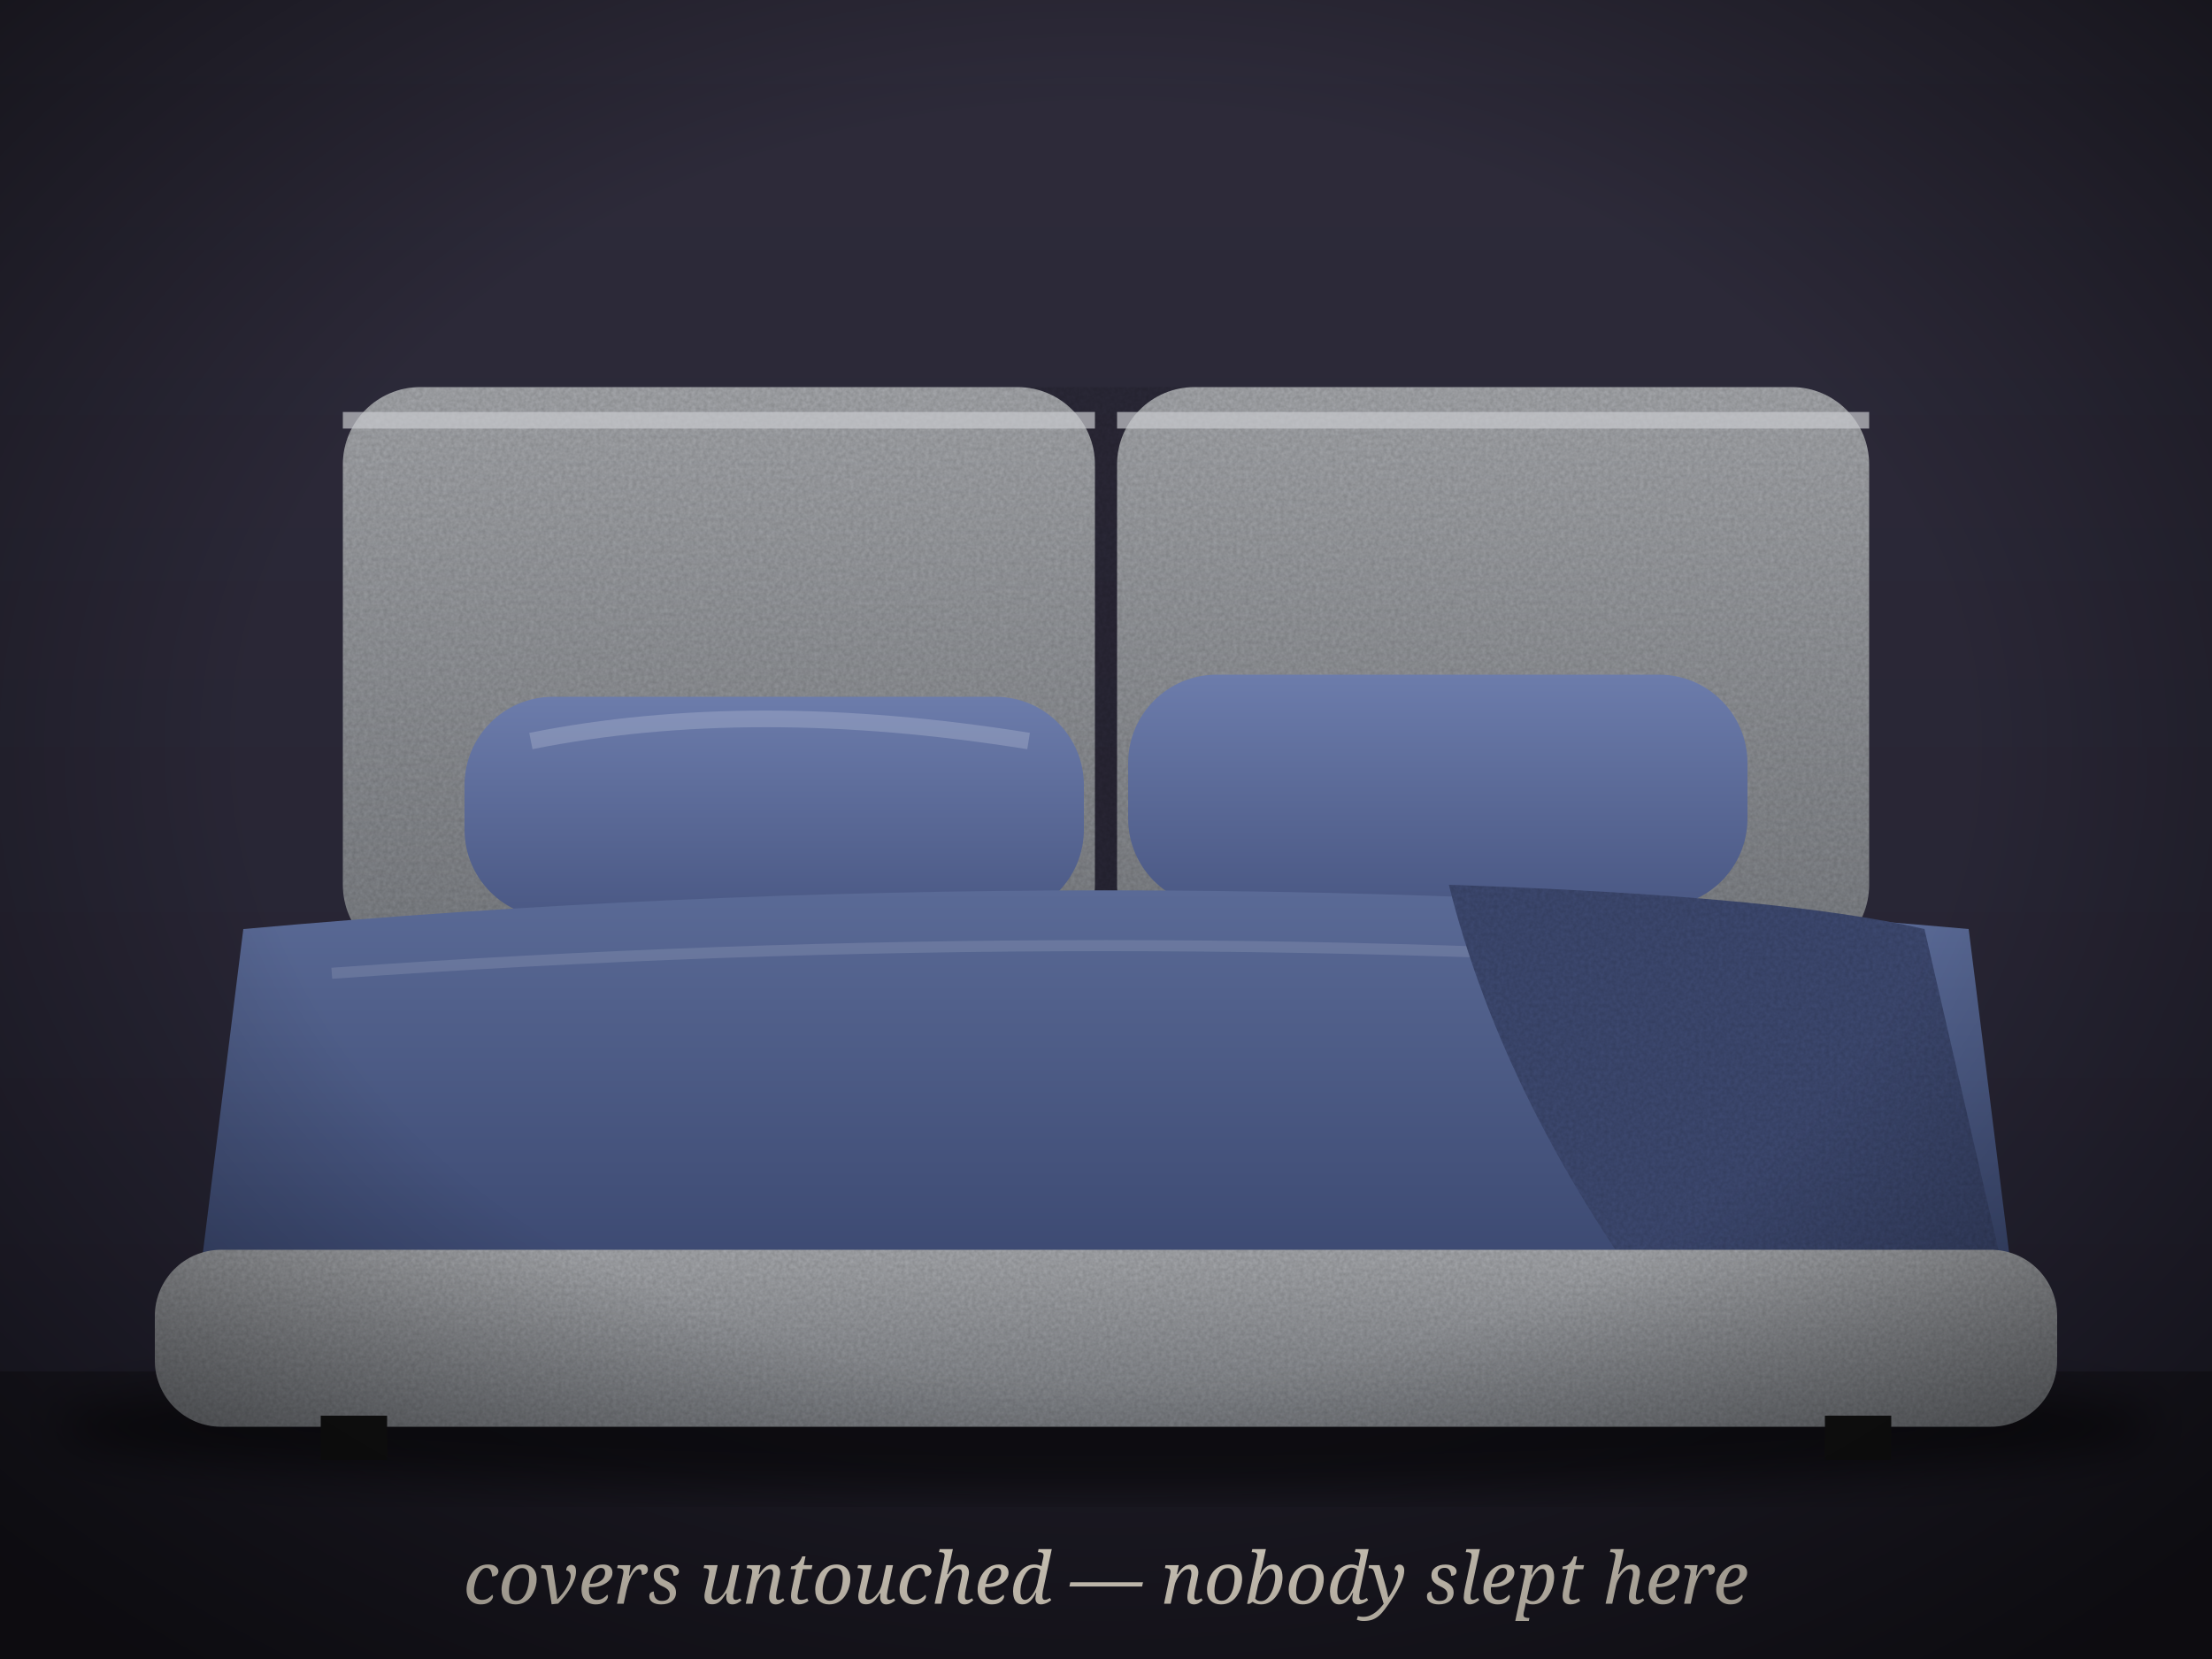
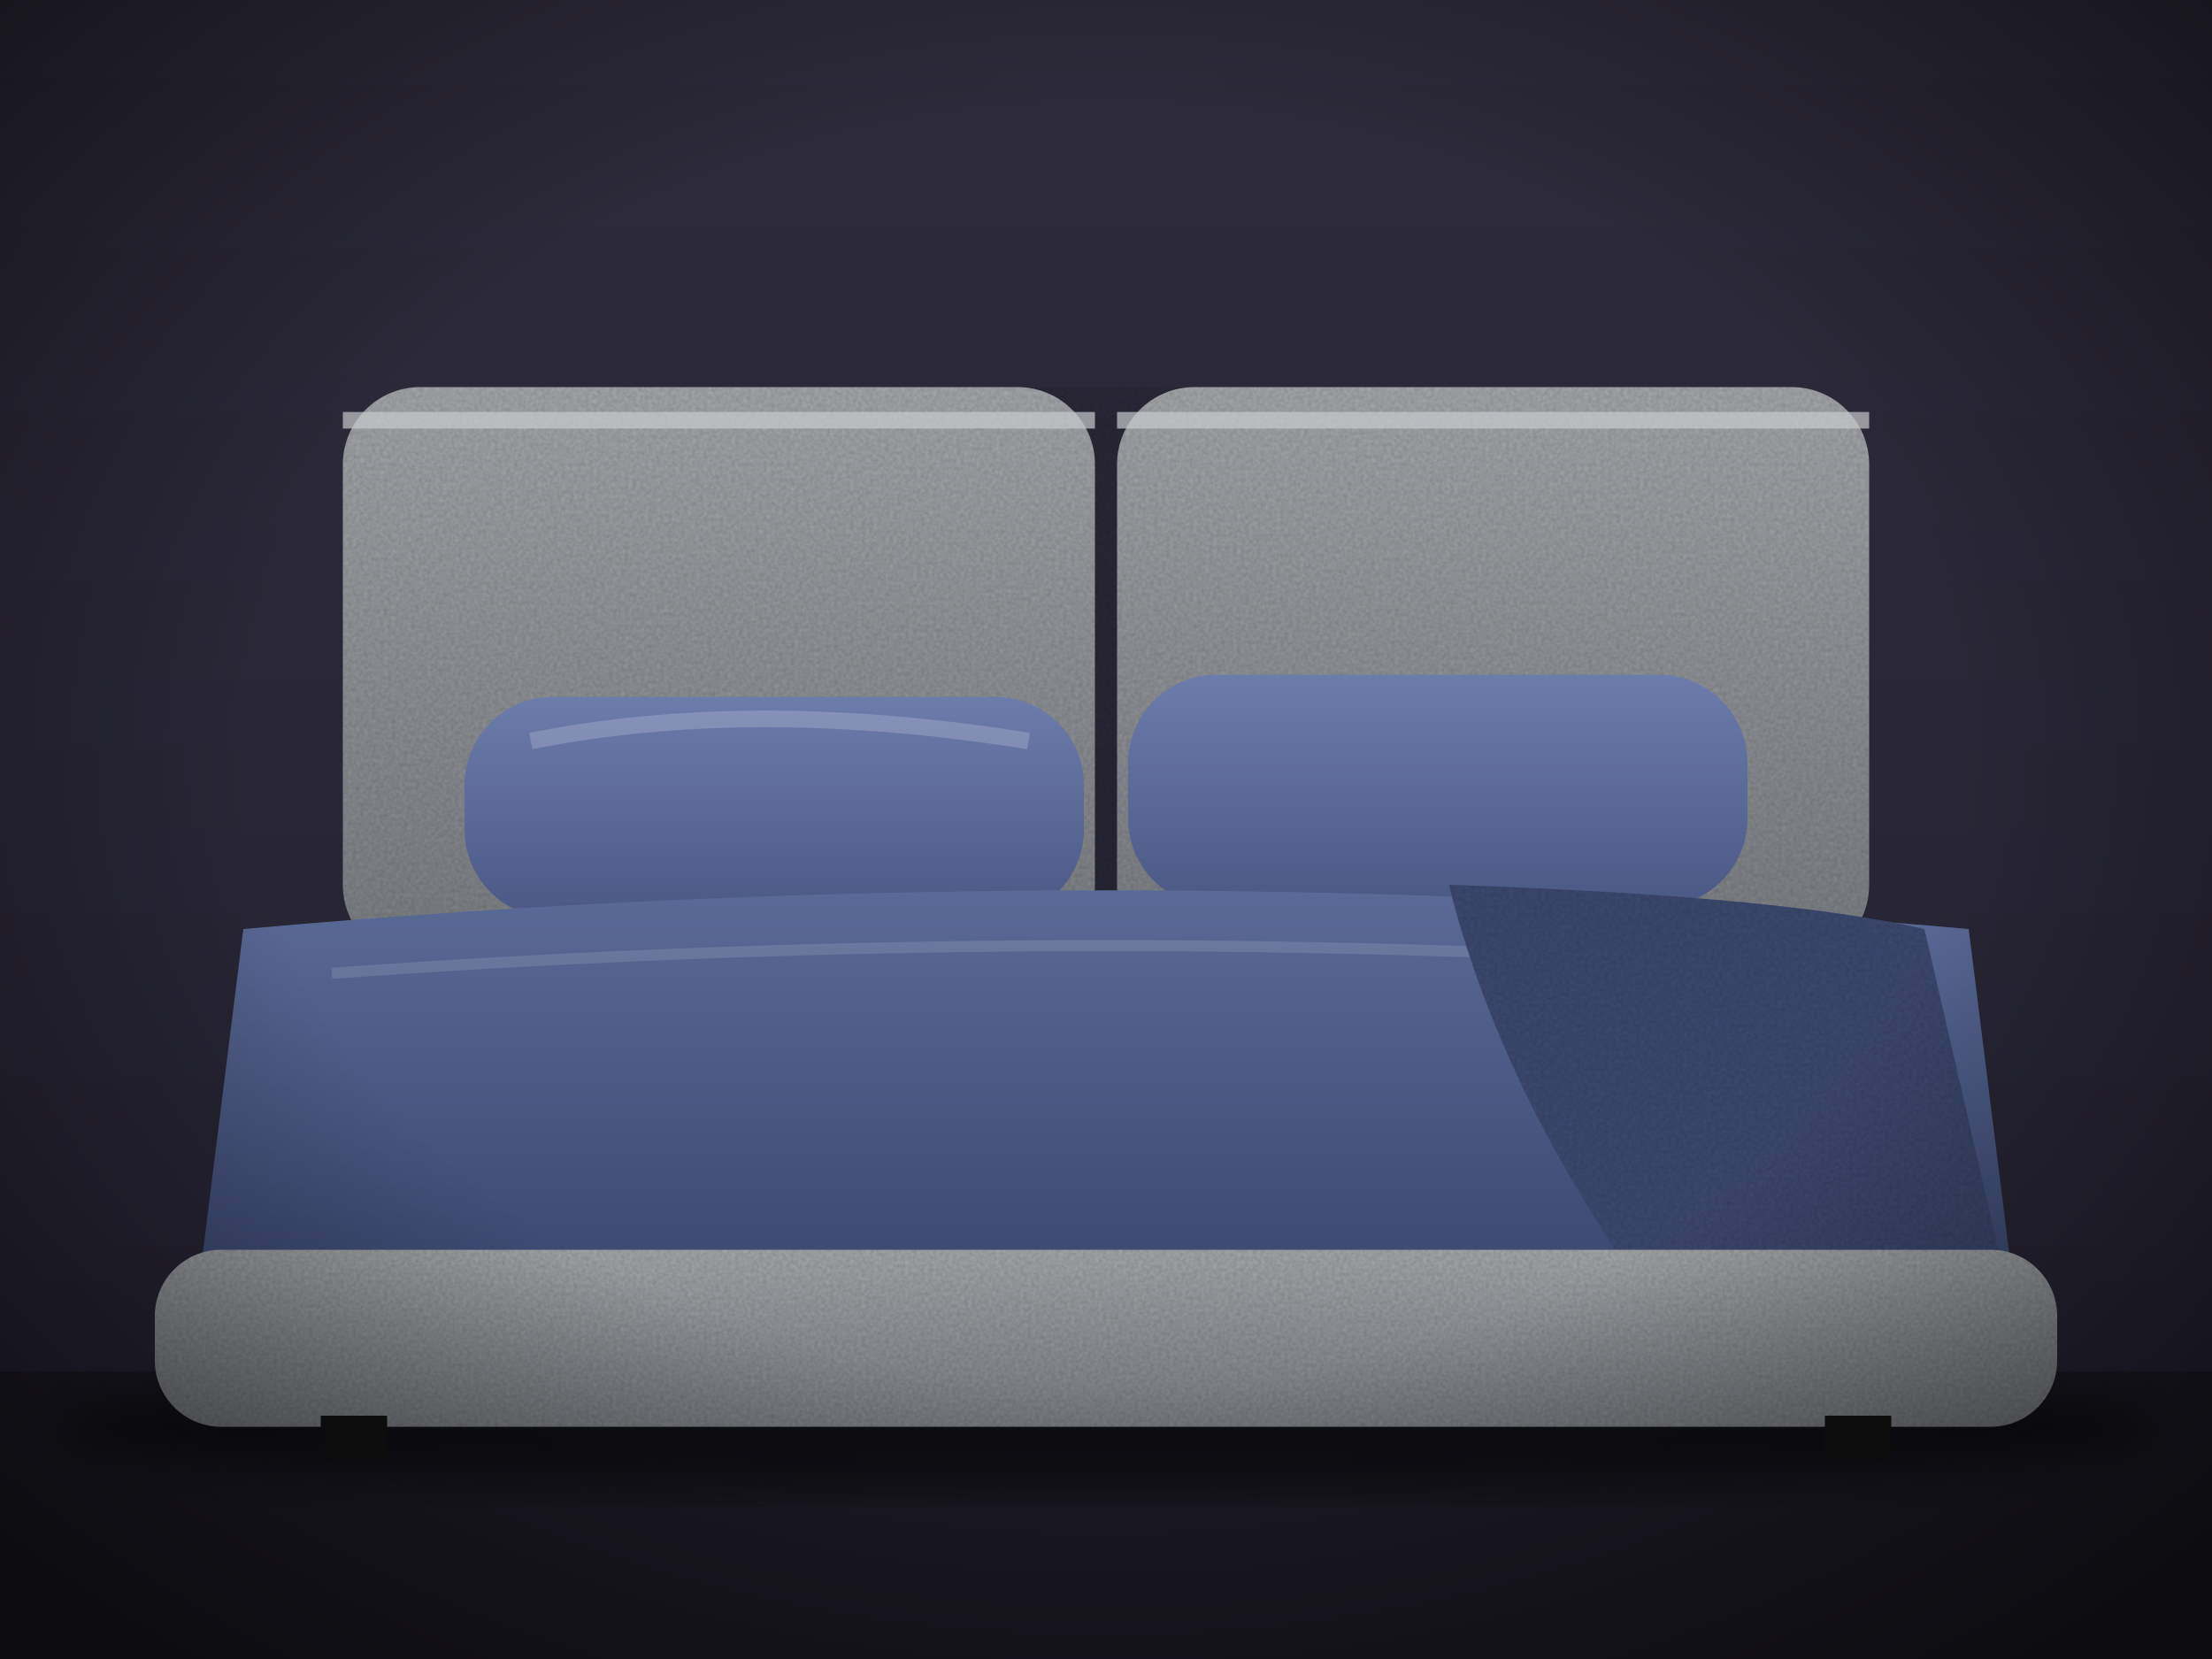
<svg xmlns="http://www.w3.org/2000/svg" viewBox="0 0 400 300">
  <defs>
    <radialGradient id="vig" cx="50%" cy="45%" r="70%">
      <stop offset=".55" stop-color="#000" stop-opacity="0" />
      <stop offset="1" stop-color="#000" stop-opacity=".55" />
    </radialGradient>
    <filter id="soft">
      <feGaussianBlur stdDeviation="4" />
    </filter>
    <filter id="blur1">
      <feGaussianBlur stdDeviation="1" />
    </filter>
    <linearGradient id="fabric" x1="0" y1="0" x2="0" y2="1">
      <stop offset="0" stop-color="#a7a9ad" />
      <stop offset="1" stop-color="#7c7f84" />
    </linearGradient>
    <linearGradient id="sheet" x1="0" y1="0" x2="0" y2="1">
      <stop offset="0" stop-color="#5a6a96" />
      <stop offset="1" stop-color="#3b4870" />
    </linearGradient>
    <linearGradient id="pillow" x1="0" y1="0" x2="0" y2="1">
      <stop offset="0" stop-color="#6c7cab" />
      <stop offset="1" stop-color="#4a5884" />
    </linearGradient>
    <filter id="fuzz">
      <feTurbulence type="fractalNoise" baseFrequency="1.4" numOctaves="2" />
      <feColorMatrix values="0 0 0 0 0  0 0 0 0 0  0 0 0 0 0  0 0 0 .18 0" />
      <feComposite in2="SourceGraphic" operator="in" />
    </filter>
    <linearGradient id="wall2" x1="0" y1="0" x2="0" y2="1">
      <stop offset="0" stop-color="#2e2b3a" />
      <stop offset="1" stop-color="#232130" />
    </linearGradient>
  </defs>
  <rect width="400" height="300" fill="url(#wall2)" />
  <rect y="248" width="400" height="52" fill="#1c1a24" />
  <ellipse cx="200" cy="258" rx="190" ry="12" fill="#000" opacity=".5" filter="url(#soft)" />
  <rect x="62" y="70" width="136" height="104" rx="14" fill="url(#fabric)" />
  <rect x="202" y="70" width="136" height="104" rx="14" fill="url(#fabric)" />
  <rect x="62" y="70" width="276" height="104" rx="14" fill="#000" filter="url(#fuzz)" />
  <path d="M62 76 h136 M202 76 h136" stroke="#c9cbcf" stroke-width="3" opacity=".7" />
  <rect x="84" y="126" width="112" height="40" rx="16" fill="url(#pillow)" />
  <rect x="204" y="122" width="112" height="42" rx="16" fill="url(#pillow)" />
  <path d="M96 134 q40 -8 90 0" stroke="#fff" stroke-opacity=".18" stroke-width="3" fill="none" />
  <path d="M44 168 q156 -14 312 0 l8 64 h-328 z" fill="url(#sheet)" />
  <path d="M60 176 q140 -10 280 0" stroke="#fff" stroke-opacity=".12" stroke-width="2" fill="none" />
  <path d="M262 160 q60 2 86 8 l18 78 q-40 8 -64 -6 q-30 -40 -40 -80 z" fill="#3e4a72" />
  <path d="M262 160 q60 2 86 8 l18 78 q-40 8 -64 -6 q-30 -40 -40 -80 z" fill="#000" filter="url(#fuzz)" />
  <line x1="304" y1="240" x2="303" y2="254" stroke="#3e4a72" stroke-width="2" />
  <line x1="310" y1="241" x2="309" y2="255" stroke="#3e4a72" stroke-width="2" />
  <line x1="316" y1="240" x2="315" y2="256" stroke="#3e4a72" stroke-width="2" />
  <line x1="322" y1="241" x2="321" y2="254" stroke="#3e4a72" stroke-width="2" />
  <line x1="328" y1="240" x2="327" y2="255" stroke="#3e4a72" stroke-width="2" />
  <line x1="334" y1="241" x2="333" y2="256" stroke="#3e4a72" stroke-width="2" />
  <line x1="340" y1="240" x2="339" y2="254" stroke="#3e4a72" stroke-width="2" />
  <line x1="346" y1="241" x2="345" y2="255" stroke="#3e4a72" stroke-width="2" />
  <line x1="352" y1="240" x2="351" y2="256" stroke="#3e4a72" stroke-width="2" />
  <line x1="358" y1="241" x2="357" y2="254" stroke="#3e4a72" stroke-width="2" />
  <rect x="28" y="226" width="344" height="32" rx="12" fill="url(#fabric)" />
  <rect x="28" y="226" width="344" height="32" rx="12" fill="#000" filter="url(#fuzz)" />
  <rect x="58" y="256" width="12" height="8" fill="#111" />
  <rect x="330" y="256" width="12" height="8" fill="#111" />
-   <text x="200" y="290" font-size="13" font-family="Georgia" font-style="italic" fill="#efe6d6" text-anchor="middle">covers untouched — nobody slept here</text>
  <rect width="400" height="300" fill="url(#vig)" />
</svg>
